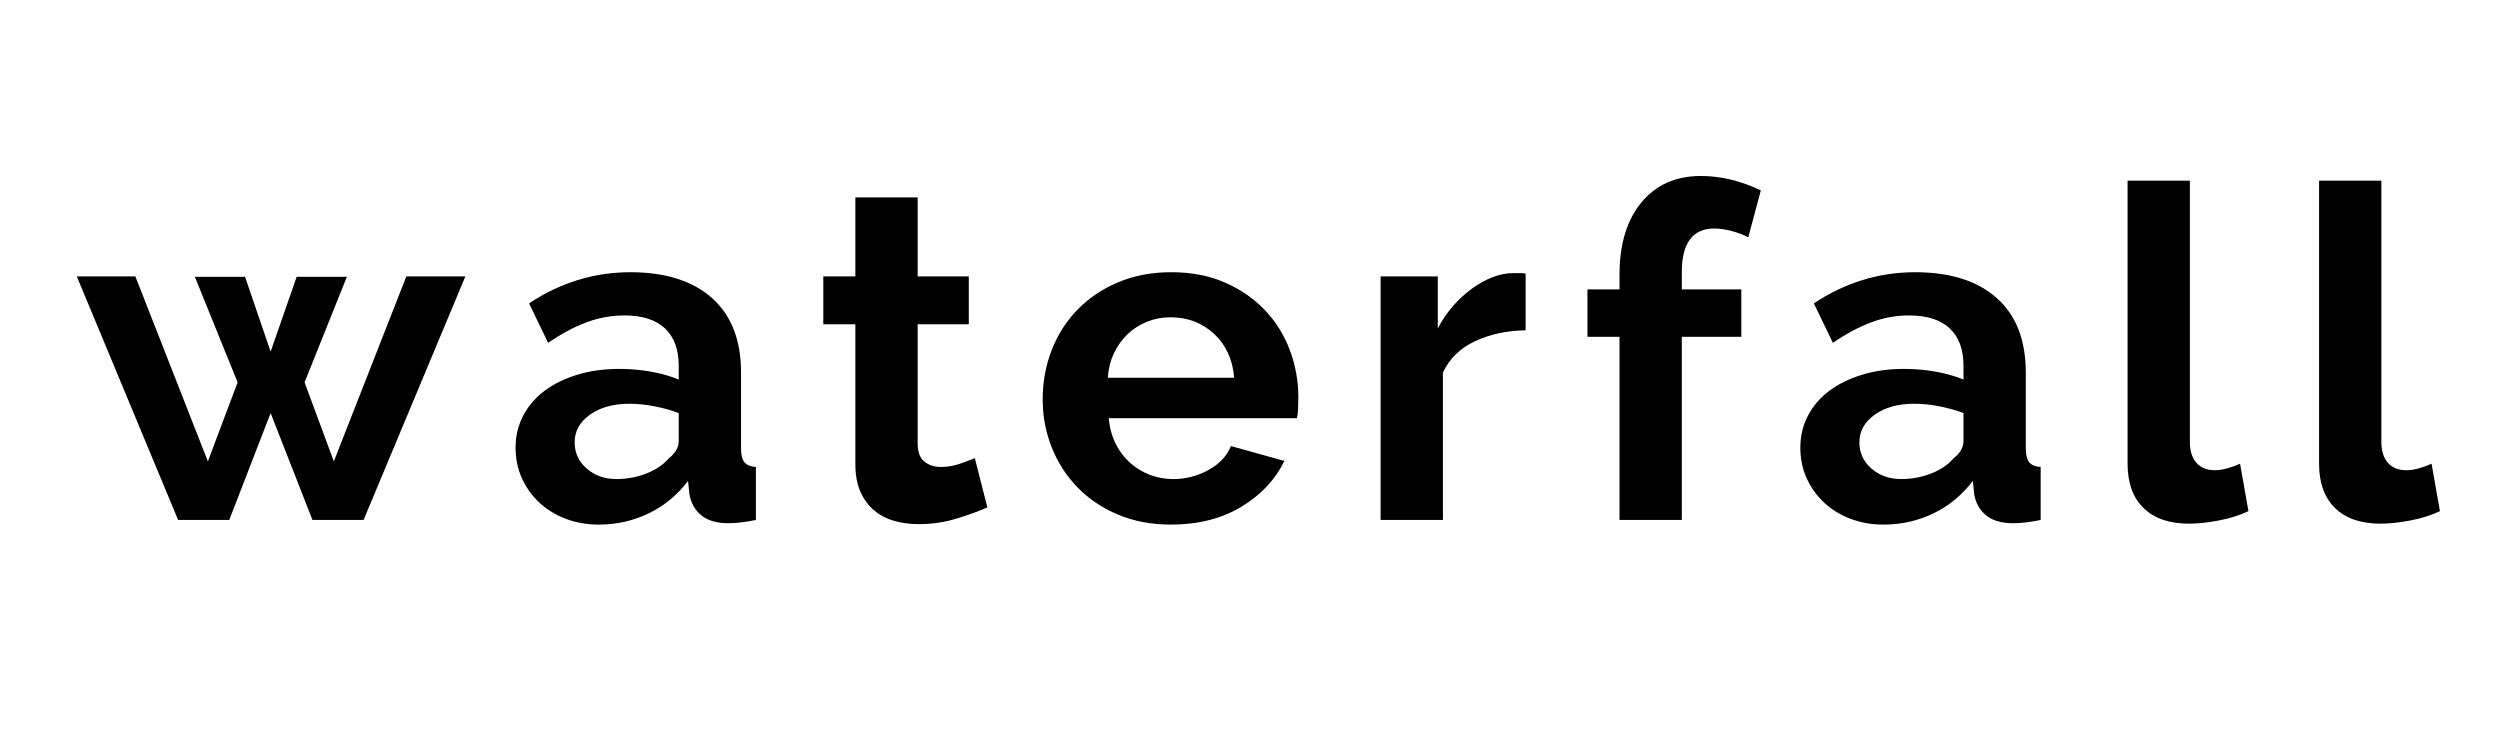
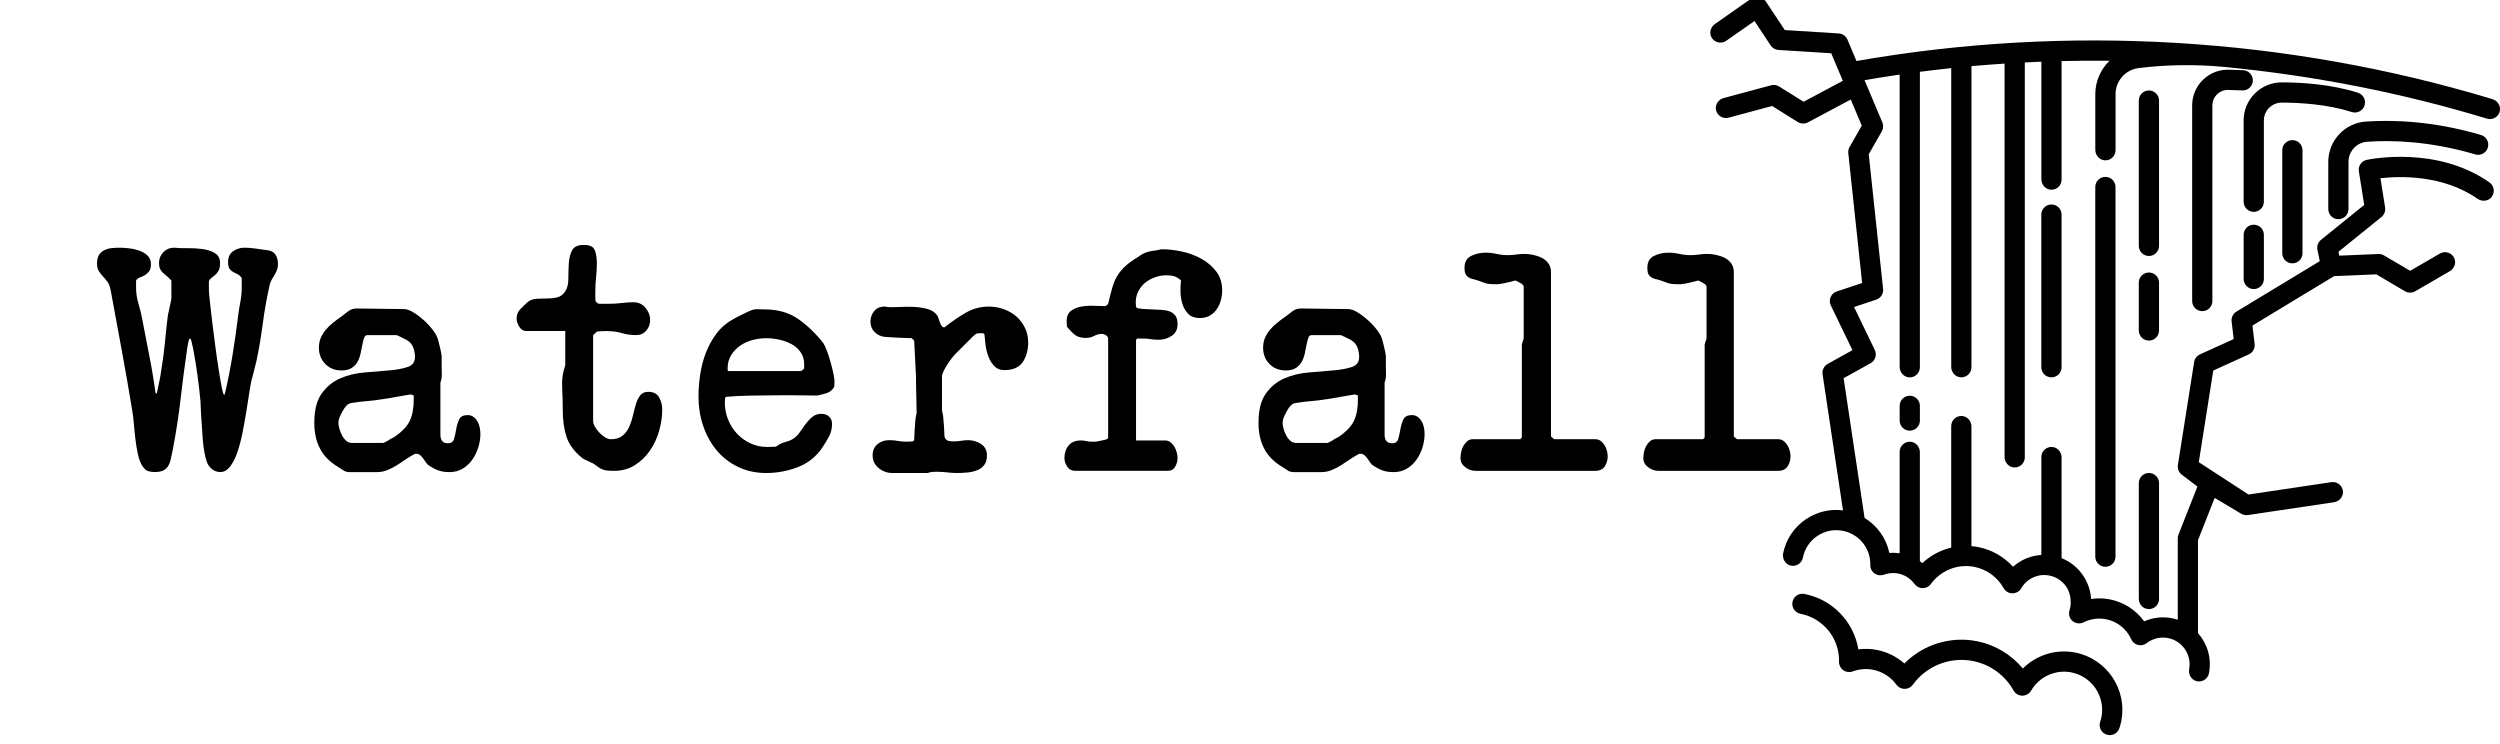
<svg xmlns="http://www.w3.org/2000/svg" version="1.1" x="0px" y="0px" width="209.759px" height="62.361px" viewBox="0 0 209.759 62.361" enable-background="new 0 0 209.759 62.361" xml:space="preserve">
  <g id="Layer_1">
</g>
-   <g id="Hat">
+   <g id="Blindman">
</g>
  <g id="Compliments">
</g>
  <g id="HAT">
</g>
  <g id="speech">
</g>
  <g id="TREX_ARMS">
</g>
  <g id="slim_shady">
</g>
  <g id="TIMEOUT">
</g>
  <g id="Truth_or_Dare">
</g>
  <g id="ARM_WRESTLE">
</g>
  <g id="musical_chairs">
</g>
  <g id="never_have_i_ever">
</g>
  <g id="Trivia">
</g>
  <g id="Drink_Pulling">
</g>
  <g id="Sharing_is_Caring">
</g>
  <g id="Not_It">
</g>
  <g id="Cocktail_of_Doom">
</g>
  <g id="Heads_up">
</g>
  <g id="Archenemy">
</g>
  <g id="battle_of_the_sexes">
</g>
  <g id="one_must_drink">
</g>
  <g id="rainbow_connection">
</g>
  <g id="social_drinking">
</g>
  <g id="Spin_the_bottle">
</g>
  <g id="accents">
</g>
  <g id="Slap">
</g>
-   <g id="give_3">
- </g>
  <g id="rub">
</g>
  <g id="down_the_hatch">
</g>
  <g id="rubiks_cube">
</g>
  <g id="bar_tender">
</g>
  <g id="codenames">
</g>
  <g id="hand_switch">
</g>
  <g id="make_a_rule">
</g>
  <g id="no_guts_no_glory">
</g>
  <g id="pass">
</g>
  <g id="santa">
</g>
  <g id="snake_eyes">
</g>
  <g id="bodyguard">
</g>
  <g id="threeman">
</g>
  <g id="_x32__truths_and_a_lie">
</g>
  <g id="cray_cray_cat_lady">
</g>
  <g id="siblings">
</g>
-   <g id="take_2">
- </g>
-   <g id="take_3">
- </g>
  <g id="later">
</g>
  <g id="waterfall">
    <g>
-       <path d="M34.094,23.19h4.953l-8.541,20.436h-4.29l-3.51-8.97l-3.471,8.97h-4.29L6.443,23.19h4.914l6.084,15.521l2.496-6.63    l-3.588-8.854h4.212l2.145,6.279l2.185-6.279h4.212l-3.549,8.854l2.456,6.63L34.094,23.19z" />
-       <path d="M50.24,44.016c-0.988,0-1.911-0.162-2.77-0.487c-0.857-0.324-1.599-0.78-2.223-1.365s-1.111-1.268-1.462-2.047    c-0.352-0.78-0.527-1.639-0.527-2.574c0-0.962,0.215-1.853,0.644-2.672c0.43-0.818,1.027-1.514,1.794-2.086    s1.684-1.021,2.75-1.346c1.065-0.325,2.235-0.487,3.51-0.487c0.91,0,1.8,0.078,2.672,0.233c0.87,0.156,1.644,0.378,2.32,0.663    v-1.17c0-1.352-0.384-2.392-1.15-3.12c-0.768-0.728-1.905-1.092-3.413-1.092c-1.092,0-2.158,0.195-3.197,0.585    c-1.04,0.391-2.106,0.962-3.198,1.716l-1.599-3.314c2.625-1.742,5.46-2.613,8.502-2.613c2.938,0,5.219,0.722,6.844,2.165    c1.625,1.442,2.438,3.529,2.438,6.259v6.357c0,0.546,0.098,0.936,0.293,1.17s0.513,0.364,0.955,0.39v4.446    c-0.884,0.182-1.651,0.273-2.301,0.273c-0.988,0-1.749-0.222-2.281-0.663c-0.533-0.442-0.865-1.027-0.995-1.755l-0.116-1.132    c-0.911,1.196-2.016,2.106-3.315,2.73C53.112,43.704,51.723,44.016,50.24,44.016z M51.723,40.194c0.883,0,1.722-0.156,2.515-0.469    c0.793-0.312,1.41-0.728,1.853-1.248c0.572-0.441,0.858-0.936,0.858-1.481v-2.34c-0.624-0.234-1.301-0.423-2.028-0.565    s-1.43-0.215-2.105-0.215c-1.353,0-2.457,0.306-3.315,0.916c-0.857,0.611-1.287,1.385-1.287,2.321    c0,0.884,0.338,1.618,1.015,2.203C49.902,39.901,50.733,40.194,51.723,40.194z" />
-       <path d="M82.844,42.573c-0.702,0.312-1.56,0.624-2.574,0.936c-1.014,0.313-2.08,0.468-3.198,0.468    c-0.728,0-1.41-0.091-2.047-0.272c-0.638-0.182-1.196-0.475-1.677-0.878c-0.481-0.402-0.865-0.922-1.151-1.56    c-0.286-0.637-0.429-1.41-0.429-2.32V27.207h-2.69V23.19h2.69V16.56h5.227v6.631h4.29v4.017h-4.29v9.984    c0,0.728,0.188,1.241,0.565,1.54c0.376,0.299,0.838,0.448,1.384,0.448c0.547,0,1.079-0.091,1.6-0.272    c0.52-0.182,0.936-0.338,1.248-0.468L82.844,42.573z" />
-       <path d="M98.25,44.016c-1.639,0-3.12-0.279-4.446-0.838s-2.457-1.319-3.394-2.282c-0.936-0.961-1.657-2.079-2.164-3.354    c-0.507-1.273-0.761-2.613-0.761-4.017c0-1.456,0.247-2.828,0.741-4.115c0.493-1.287,1.209-2.418,2.145-3.393    c0.937-0.976,2.073-1.748,3.413-2.32c1.339-0.572,2.84-0.858,4.504-0.858s3.152,0.286,4.466,0.858    c1.313,0.572,2.431,1.339,3.354,2.301c0.922,0.962,1.624,2.08,2.105,3.354c0.481,1.274,0.722,2.601,0.722,3.979    c0,0.338-0.007,0.663-0.02,0.975c-0.014,0.313-0.046,0.572-0.098,0.78H93.023c0.078,0.807,0.273,1.521,0.585,2.145    c0.313,0.624,0.715,1.157,1.209,1.6s1.053,0.78,1.677,1.014c0.624,0.234,1.274,0.352,1.95,0.352c1.04,0,2.021-0.254,2.944-0.761    s1.554-1.176,1.892-2.009l4.485,1.248c-0.755,1.561-1.957,2.841-3.607,3.842C102.507,43.516,100.537,44.016,98.25,44.016z     M103.554,31.692c-0.131-1.534-0.696-2.763-1.696-3.686c-1.002-0.923-2.217-1.385-3.646-1.385c-0.702,0-1.359,0.124-1.97,0.37    c-0.611,0.248-1.15,0.592-1.619,1.034c-0.468,0.442-0.852,0.975-1.15,1.599s-0.475,1.313-0.526,2.067H103.554z" />
-       <path d="M128.006,27.714c-1.586,0.026-3.003,0.332-4.251,0.917s-2.145,1.462-2.69,2.632v12.363h-5.227V23.19h4.797v4.367    c0.364-0.701,0.793-1.332,1.287-1.892c0.494-0.559,1.027-1.046,1.599-1.462c0.572-0.416,1.151-0.734,1.736-0.956    c0.585-0.22,1.15-0.331,1.696-0.331c0.286,0,0.5,0,0.644,0c0.143,0,0.279,0.014,0.409,0.039V27.714z" />
-       <path d="M135.884,43.626V28.26h-2.691v-3.978h2.691v-1.248c0-2.548,0.61-4.563,1.833-6.045c1.222-1.482,2.886-2.224,4.992-2.224    c1.663,0,3.341,0.403,5.031,1.209l-1.054,3.939c-0.39-0.208-0.852-0.384-1.384-0.526c-0.533-0.143-1.021-0.215-1.463-0.215    c-1.82,0-2.73,1.223-2.73,3.666v1.443h4.992v3.978h-4.992v15.366H135.884z" />
-       <path d="M158.036,44.016c-0.988,0-1.911-0.162-2.77-0.487c-0.857-0.324-1.599-0.78-2.223-1.365s-1.111-1.268-1.462-2.047    c-0.352-0.78-0.527-1.639-0.527-2.574c0-0.962,0.215-1.853,0.644-2.672c0.43-0.818,1.027-1.514,1.794-2.086    s1.684-1.021,2.75-1.346c1.065-0.325,2.235-0.487,3.51-0.487c0.91,0,1.8,0.078,2.672,0.233c0.87,0.156,1.644,0.378,2.32,0.663    v-1.17c0-1.352-0.384-2.392-1.15-3.12c-0.768-0.728-1.905-1.092-3.413-1.092c-1.092,0-2.158,0.195-3.197,0.585    c-1.04,0.391-2.106,0.962-3.198,1.716l-1.599-3.314c2.625-1.742,5.46-2.613,8.502-2.613c2.938,0,5.219,0.722,6.844,2.165    c1.625,1.442,2.438,3.529,2.438,6.259v6.357c0,0.546,0.098,0.936,0.293,1.17s0.513,0.364,0.955,0.39v4.446    c-0.884,0.182-1.651,0.273-2.301,0.273c-0.988,0-1.749-0.222-2.281-0.663c-0.533-0.442-0.865-1.027-0.995-1.755l-0.116-1.132    c-0.911,1.196-2.016,2.106-3.315,2.73C160.908,43.704,159.519,44.016,158.036,44.016z M159.519,40.194    c0.883,0,1.722-0.156,2.515-0.469c0.793-0.312,1.41-0.728,1.853-1.248c0.572-0.441,0.858-0.936,0.858-1.481v-2.34    c-0.624-0.234-1.301-0.423-2.028-0.565s-1.43-0.215-2.105-0.215c-1.353,0-2.457,0.306-3.315,0.916    c-0.857,0.611-1.287,1.385-1.287,2.321c0,0.884,0.338,1.618,1.015,2.203C157.698,39.901,158.529,40.194,159.519,40.194z" />
-       <path d="M178.511,15.156h5.227v21.918c0,0.754,0.182,1.339,0.546,1.755c0.363,0.416,0.883,0.624,1.56,0.624    c0.313,0,0.656-0.052,1.033-0.156c0.377-0.104,0.734-0.234,1.073-0.39l0.702,3.978c-0.702,0.339-1.521,0.599-2.457,0.78    c-0.937,0.182-1.781,0.272-2.535,0.272c-1.639,0-2.906-0.435-3.803-1.306c-0.897-0.871-1.346-2.112-1.346-3.725V15.156z" />
-       <path d="M194.578,15.156h5.227v21.918c0,0.754,0.182,1.339,0.546,1.755c0.363,0.416,0.883,0.624,1.56,0.624    c0.313,0,0.656-0.052,1.033-0.156c0.377-0.104,0.734-0.234,1.073-0.39l0.702,3.978c-0.702,0.339-1.521,0.599-2.457,0.78    c-0.937,0.182-1.781,0.272-2.535,0.272c-1.639,0-2.906-0.435-3.803-1.306c-0.897-0.871-1.346-2.112-1.346-3.725V15.156z" />
+       <path d="M8.297,21.407c0.104-0.173,0.247-0.308,0.43-0.402c0.182-0.096,0.385-0.156,0.61-0.183    c0.226-0.025,0.459-0.039,0.702-0.039c0.226,0,0.489,0.018,0.793,0.053c0.304,0.034,0.589,0.1,0.858,0.194    c0.269,0.096,0.498,0.234,0.688,0.416c0.19,0.183,0.286,0.421,0.286,0.715c0,0.278-0.052,0.481-0.156,0.611    c-0.104,0.13-0.221,0.234-0.351,0.313c-0.13,0.077-0.269,0.143-0.416,0.194c-0.147,0.053-0.256,0.14-0.325,0.26v0.547    c0,0.485,0.065,0.94,0.195,1.364c0.13,0.425,0.238,0.871,0.325,1.339c0.19,1.023,0.39,2.055,0.598,3.095s0.381,2.08,0.521,3.12    h0.104c0.069-0.313,0.126-0.576,0.169-0.793s0.087-0.442,0.13-0.677c0.043-0.233,0.074-0.429,0.091-0.585    c0.121-0.728,0.217-1.456,0.286-2.184c0.069-0.729,0.147-1.456,0.234-2.184c0-0.035,0.017-0.131,0.052-0.286    c0.034-0.156,0.069-0.316,0.104-0.481c0.034-0.164,0.068-0.325,0.104-0.48c0.034-0.156,0.052-0.252,0.052-0.286v-0.754v-0.755    c-0.121-0.138-0.242-0.255-0.363-0.351c-0.122-0.095-0.234-0.19-0.338-0.286c-0.104-0.095-0.187-0.208-0.247-0.338    c-0.062-0.13-0.092-0.299-0.092-0.507c0-0.347,0.121-0.646,0.364-0.897c0.243-0.251,0.546-0.377,0.91-0.377h0.052    c0.243,0.035,0.576,0.048,1.001,0.039c0.425-0.008,0.846,0.014,1.262,0.065s0.775,0.165,1.078,0.338    c0.304,0.174,0.455,0.459,0.455,0.858c0,0.277-0.043,0.489-0.13,0.637s-0.187,0.269-0.299,0.364    c-0.113,0.095-0.221,0.182-0.325,0.26c-0.104,0.078-0.165,0.178-0.182,0.299v0.702c0,0.121,0.026,0.425,0.078,0.91    s0.117,1.053,0.194,1.703c0.078,0.649,0.165,1.335,0.261,2.054c0.095,0.72,0.19,1.382,0.286,1.989    c0.095,0.606,0.182,1.109,0.26,1.508s0.143,0.598,0.194,0.598h0.053c0.26-1.109,0.477-2.197,0.649-3.263    c0.174-1.066,0.329-2.153,0.469-3.263c0.052-0.434,0.116-0.85,0.194-1.248c0.078-0.399,0.117-0.815,0.117-1.248v-0.754    c-0.104-0.156-0.221-0.265-0.351-0.325c-0.131-0.061-0.252-0.121-0.364-0.183c-0.113-0.061-0.213-0.146-0.299-0.26    c-0.087-0.112-0.13-0.308-0.13-0.585c0-0.398,0.138-0.697,0.416-0.896c0.276-0.199,0.598-0.3,0.962-0.3    c0.294,0,0.614,0.026,0.962,0.078c0.347,0.052,0.658,0.096,0.936,0.13c0.329,0.035,0.563,0.161,0.702,0.377    c0.139,0.218,0.208,0.481,0.208,0.793c0,0.191-0.03,0.36-0.091,0.508c-0.062,0.147-0.13,0.285-0.208,0.416    c-0.078,0.13-0.156,0.26-0.234,0.39s-0.134,0.282-0.169,0.455c-0.243,1.075-0.434,2.145-0.572,3.211s-0.32,2.137-0.546,3.211    c-0.018,0.052-0.039,0.135-0.064,0.247c-0.026,0.113-0.057,0.234-0.091,0.364c-0.035,0.13-0.065,0.251-0.092,0.363    c-0.025,0.113-0.048,0.195-0.064,0.247c-0.087,0.277-0.169,0.672-0.247,1.184c-0.078,0.511-0.165,1.065-0.26,1.664    c-0.096,0.598-0.204,1.204-0.325,1.819c-0.121,0.616-0.265,1.17-0.429,1.664c-0.165,0.494-0.369,0.901-0.611,1.223    c-0.243,0.32-0.521,0.48-0.832,0.48c-0.382,0-0.702-0.173-0.962-0.52c-0.104-0.139-0.195-0.36-0.273-0.663    c-0.078-0.304-0.139-0.628-0.182-0.976c-0.044-0.347-0.074-0.688-0.091-1.026c-0.018-0.338-0.035-0.603-0.052-0.793    c0-0.053-0.01-0.169-0.026-0.352c-0.018-0.182-0.03-0.386-0.039-0.61c-0.009-0.226-0.018-0.43-0.026-0.611    s-0.013-0.299-0.013-0.352c-0.069-0.744-0.156-1.494-0.26-2.248c-0.104-0.755-0.226-1.495-0.364-2.224    c-0.035-0.139-0.074-0.308-0.117-0.507s-0.073-0.299-0.091-0.299H15.89c-0.018,0-0.049,0.1-0.092,0.299s-0.073,0.368-0.091,0.507    c-0.208,1.422-0.395,2.847-0.559,4.277c-0.165,1.43-0.386,2.855-0.663,4.276c-0.052,0.243-0.1,0.473-0.144,0.689    c-0.043,0.217-0.112,0.412-0.208,0.585c-0.095,0.174-0.229,0.308-0.402,0.403c-0.174,0.095-0.416,0.143-0.729,0.143    c-0.242,0-0.446-0.03-0.61-0.091c-0.165-0.061-0.316-0.203-0.455-0.429c-0.156-0.243-0.277-0.563-0.364-0.962    c-0.087-0.399-0.156-0.815-0.208-1.248c-0.052-0.434-0.096-0.862-0.13-1.287c-0.035-0.425-0.078-0.784-0.13-1.079    c-0.277-1.698-0.572-3.394-0.884-5.083c-0.313-1.69-0.624-3.384-0.937-5.083c-0.052-0.295-0.143-0.528-0.272-0.702    c-0.131-0.173-0.261-0.329-0.391-0.468s-0.243-0.286-0.338-0.442c-0.096-0.156-0.143-0.364-0.143-0.624    C8.142,21.815,8.193,21.581,8.297,21.407z" />
+       <path d="M26.991,33.017c0.416-0.581,0.937-1.005,1.561-1.274c0.624-0.269,1.304-0.433,2.041-0.493    c0.736-0.061,1.417-0.117,2.041-0.17c0.624-0.052,1.144-0.146,1.56-0.285s0.624-0.416,0.624-0.832    c0-0.295-0.052-0.572-0.156-0.832c-0.104-0.261-0.295-0.469-0.571-0.624c-0.104-0.053-0.261-0.13-0.469-0.234    c-0.208-0.104-0.32-0.156-0.338-0.156H30.84c-0.14,0-0.234,0.074-0.286,0.222c-0.053,0.147-0.101,0.329-0.144,0.546    s-0.091,0.455-0.143,0.715s-0.135,0.498-0.247,0.715c-0.113,0.217-0.277,0.399-0.494,0.546c-0.217,0.147-0.507,0.221-0.871,0.221    c-0.555,0-1.01-0.182-1.365-0.546c-0.355-0.363-0.532-0.814-0.532-1.352c0-0.313,0.052-0.589,0.155-0.832    c0.104-0.242,0.243-0.468,0.416-0.676c0.174-0.208,0.373-0.403,0.599-0.585c0.225-0.183,0.45-0.352,0.676-0.507    c0.19-0.139,0.39-0.291,0.598-0.455c0.208-0.165,0.451-0.247,0.729-0.247l3.978,0.052c0.226,0,0.489,0.095,0.793,0.285    c0.304,0.189,0.599,0.414,0.884,0.673c0.286,0.259,0.537,0.534,0.755,0.828c0.216,0.293,0.351,0.543,0.402,0.75    c0.018,0.052,0.043,0.146,0.078,0.285c0.034,0.138,0.069,0.28,0.104,0.427c0.034,0.146,0.064,0.285,0.091,0.414    c0.025,0.129,0.039,0.22,0.039,0.271v0.803c0,0.207,0.004,0.444,0.013,0.711c0.009,0.268-0.03,0.505-0.117,0.712v4.374    c0,0.483,0.208,0.725,0.624,0.725c0.277,0,0.451-0.121,0.521-0.364c0.068-0.242,0.13-0.516,0.182-0.818    c0.052-0.304,0.134-0.576,0.247-0.819c0.112-0.242,0.351-0.364,0.715-0.364c0.19,0,0.355,0.053,0.494,0.156    c0.139,0.104,0.251,0.234,0.338,0.39c0.087,0.156,0.147,0.325,0.182,0.508c0.035,0.182,0.053,0.359,0.053,0.532    c0,0.382-0.062,0.764-0.183,1.145s-0.29,0.724-0.507,1.026c-0.217,0.304-0.485,0.551-0.806,0.741    c-0.321,0.191-0.689,0.286-1.105,0.286c-0.329,0-0.615-0.039-0.857-0.117c-0.243-0.078-0.512-0.212-0.807-0.402    c-0.104-0.053-0.194-0.135-0.272-0.247c-0.078-0.113-0.156-0.226-0.234-0.338c-0.078-0.113-0.165-0.213-0.26-0.3    c-0.096-0.086-0.204-0.13-0.325-0.13h-0.13c-0.243,0.122-0.49,0.27-0.741,0.442c-0.251,0.174-0.507,0.343-0.767,0.507    c-0.26,0.165-0.529,0.304-0.806,0.416c-0.278,0.113-0.563,0.169-0.858,0.169h-2.34c-0.191,0-0.355-0.048-0.494-0.143    c-0.139-0.096-0.277-0.187-0.416-0.273c-0.711-0.416-1.227-0.932-1.547-1.547c-0.321-0.615-0.481-1.33-0.481-2.145    C26.367,34.425,26.575,33.598,26.991,33.017z M28.474,35.968c0.052,0.19,0.125,0.377,0.221,0.559    c0.095,0.183,0.212,0.334,0.352,0.455c0.138,0.121,0.294,0.182,0.468,0.182h2.651c0.018,0,0.074-0.025,0.169-0.077    c0.096-0.053,0.178-0.096,0.247-0.131c0.035-0.034,0.117-0.086,0.247-0.155s0.212-0.112,0.247-0.13    c0.642-0.434,1.075-0.885,1.3-1.353c0.226-0.468,0.339-1.074,0.339-1.82v-0.312c-0.018,0-0.053-0.013-0.104-0.039    s-0.087-0.039-0.104-0.039c-0.018-0.017-0.035-0.025-0.053-0.025l-0.052,0.025c-0.052,0-0.195,0.022-0.429,0.065    c-0.234,0.043-0.481,0.087-0.741,0.13s-0.507,0.087-0.741,0.13c-0.233,0.043-0.377,0.064-0.429,0.064    c-0.416,0.07-0.837,0.122-1.261,0.156c-0.426,0.035-0.854,0.087-1.287,0.156c-0.226,0.018-0.425,0.156-0.599,0.416    c-0.087,0.121-0.194,0.312-0.324,0.572c-0.131,0.26-0.195,0.485-0.195,0.676C28.396,35.612,28.422,35.777,28.474,35.968z" />
+       <path d="M47.167,32.496c-0.035-0.657,0.052-1.271,0.26-1.843v-2.88h-3.275c-0.243,0-0.438-0.121-0.585-0.363    c-0.147-0.242-0.222-0.468-0.222-0.675c0-0.312,0.1-0.571,0.299-0.778c0.199-0.208,0.403-0.407,0.611-0.598    c0.208-0.174,0.455-0.27,0.741-0.287s0.576-0.026,0.871-0.026c0.312,0,0.602-0.03,0.871-0.092c0.269-0.061,0.498-0.23,0.688-0.51    c0.173-0.261,0.26-0.609,0.26-1.045s0.014-0.867,0.039-1.294c0.026-0.428,0.117-0.793,0.273-1.099    c0.156-0.305,0.485-0.457,0.988-0.457c0.502,0,0.81,0.152,0.923,0.457c0.112,0.306,0.169,0.667,0.169,1.085    c0,0.401-0.022,0.793-0.065,1.177s-0.064,0.784-0.064,1.202c0,0.104,0,0.262,0,0.471s0.008,0.322,0.025,0.34l0.183,0.183    c0.017,0.018,0.139,0.025,0.363,0.025c0.243,0,0.434,0,0.572,0c0.364,0,0.715-0.021,1.053-0.064    c0.339-0.043,0.681-0.065,1.027-0.065c0.398,0,0.729,0.156,0.988,0.468c0.26,0.313,0.39,0.65,0.39,1.015    c0,0.347-0.108,0.646-0.325,0.896c-0.217,0.252-0.498,0.377-0.845,0.377c-0.434,0-0.836-0.056-1.209-0.169    c-0.373-0.112-0.811-0.169-1.313-0.169c-0.104,0-0.257,0.005-0.455,0.014c-0.2,0.009-0.309,0.021-0.325,0.038l-0.313,0.286v7.207    c0,0.139,0.048,0.294,0.144,0.467c0.095,0.173,0.217,0.337,0.364,0.492c0.146,0.155,0.307,0.29,0.48,0.401    c0.173,0.113,0.338,0.169,0.494,0.169c0.416,0,0.745-0.1,0.988-0.299c0.242-0.199,0.429-0.446,0.559-0.741    s0.234-0.611,0.313-0.949c0.077-0.338,0.159-0.654,0.246-0.949c0.087-0.294,0.208-0.541,0.364-0.74s0.381-0.299,0.676-0.299    c0.434,0,0.737,0.155,0.91,0.468c0.173,0.312,0.261,0.649,0.261,1.014c0,0.59-0.088,1.188-0.261,1.794    c-0.173,0.607-0.429,1.157-0.767,1.651s-0.759,0.901-1.261,1.222c-0.503,0.321-1.084,0.481-1.742,0.481    c-0.26,0-0.46-0.009-0.599-0.026c-0.139-0.017-0.264-0.048-0.377-0.091c-0.112-0.043-0.225-0.104-0.338-0.182    c-0.112-0.078-0.265-0.186-0.455-0.324c-0.018,0-0.069-0.021-0.155-0.065c-0.087-0.043-0.174-0.086-0.261-0.129    s-0.173-0.082-0.26-0.117s-0.139-0.061-0.156-0.078c-0.711-0.554-1.174-1.159-1.391-1.816s-0.325-1.419-0.325-2.284    C47.219,33.785,47.201,33.154,47.167,32.496z" />
+       <path d="M58.75,31.418c0.095-0.642,0.255-1.253,0.48-1.833c0.226-0.581,0.524-1.118,0.897-1.612    c0.372-0.494,0.845-0.897,1.417-1.209c0.052-0.034,0.146-0.087,0.286-0.156c0.138-0.069,0.285-0.143,0.441-0.221    s0.299-0.147,0.43-0.208c0.13-0.061,0.221-0.1,0.272-0.117c0.19-0.087,0.386-0.126,0.585-0.117s0.395,0.014,0.585,0.014    c1.109,0,2.045,0.264,2.809,0.793c0.762,0.528,1.473,1.209,2.132,2.041c0.068,0.104,0.16,0.299,0.272,0.585    c0.112,0.285,0.217,0.598,0.313,0.936c0.095,0.338,0.178,0.668,0.247,0.988c0.068,0.32,0.104,0.559,0.104,0.715    c0,0.035-0.004,0.108-0.013,0.221c-0.009,0.113-0.013,0.187-0.013,0.222c-0.156,0.26-0.364,0.433-0.624,0.52    c-0.261,0.087-0.529,0.156-0.807,0.208c-0.19,0-0.533-0.004-1.026-0.013c-0.494-0.009-1.019-0.014-1.573-0.014    c-0.538,0-1.053,0.005-1.547,0.014s-0.837,0.013-1.027,0.013s-0.421,0.005-0.688,0.013c-0.27,0.009-0.533,0.018-0.794,0.026    c-0.26,0.01-0.58,0.031-0.962,0.065l-0.104,0.079c0,0.018-0.005,0.078-0.013,0.183c-0.01,0.105-0.014,0.175-0.014,0.209    c0,0.506,0.091,0.985,0.273,1.439c0.182,0.453,0.433,0.85,0.754,1.189c0.32,0.341,0.697,0.61,1.131,0.812    c0.434,0.2,0.91,0.301,1.43,0.301c0.053,0,0.169-0.005,0.352-0.014c0.182-0.008,0.299-0.013,0.351-0.013    c0.243-0.19,0.521-0.325,0.832-0.403c0.313-0.078,0.581-0.212,0.807-0.402c0.173-0.156,0.333-0.347,0.48-0.572    s0.303-0.442,0.468-0.65s0.343-0.381,0.533-0.52s0.425-0.208,0.702-0.208c0.26,0,0.472,0.078,0.637,0.233    c0.165,0.156,0.247,0.355,0.247,0.599c0,0.398-0.087,0.758-0.26,1.079c-0.174,0.32-0.364,0.637-0.572,0.948    c-0.52,0.754-1.205,1.293-2.054,1.618c-0.85,0.326-1.725,0.488-2.626,0.488c-0.884,0-1.682-0.173-2.393-0.52    s-1.309-0.815-1.794-1.404s-0.857-1.27-1.117-2.041c-0.261-0.771-0.391-1.582-0.391-2.432    C58.606,32.683,58.654,32.059,58.75,31.418z M61.051,31.054c0,0.052,0.034,0.078,0.104,0.078h6.007    c0.034,0,0.082-0.021,0.143-0.065c0.061-0.043,0.108-0.082,0.143-0.117c0.018-0.034,0.026-0.095,0.026-0.182s0-0.147,0-0.182    c0-0.416-0.104-0.768-0.312-1.054s-0.469-0.511-0.78-0.676c-0.313-0.164-0.654-0.286-1.027-0.364s-0.724-0.116-1.053-0.116    c-0.364,0-0.737,0.048-1.118,0.143c-0.382,0.096-0.728,0.247-1.04,0.455c-0.312,0.208-0.572,0.473-0.78,0.793    c-0.208,0.321-0.312,0.698-0.312,1.131C61.051,30.933,61.051,30.984,61.051,31.054z" />
+       <path d="M73.621,37.268c0.269-0.225,0.603-0.338,1.001-0.338c0.243,0,0.481,0.021,0.715,0.064    c0.234,0.044,0.481,0.065,0.741,0.065c0.069,0,0.169-0.004,0.299-0.013c0.131-0.009,0.204-0.014,0.222-0.014l0.104-0.104    c0-0.069,0.004-0.183,0.014-0.338c0.008-0.156,0.017-0.325,0.025-0.507c0.009-0.183,0.021-0.355,0.039-0.521    c0.018-0.164,0.026-0.281,0.026-0.351c0-0.035,0.013-0.121,0.039-0.261c0.025-0.138,0.047-0.225,0.064-0.26l-0.052-2.548v-0.494    l-0.156-3.067l-0.208-0.208c-0.087,0-0.233-0.005-0.441-0.014c-0.208-0.008-0.434-0.017-0.677-0.025    c-0.242-0.009-0.468-0.021-0.676-0.039s-0.355-0.026-0.441-0.026c-0.348-0.034-0.638-0.169-0.871-0.403    c-0.234-0.233-0.352-0.523-0.352-0.871c0-0.346,0.104-0.646,0.313-0.896s0.494-0.377,0.857-0.377c0.018,0,0.043,0,0.078,0    c0.052,0,0.078,0.009,0.078,0.026c0.277,0.034,0.619,0.038,1.027,0.013c0.407-0.026,0.818-0.03,1.234-0.013    c0.416,0.017,0.807,0.073,1.17,0.169c0.364,0.095,0.642,0.272,0.832,0.532c0.035,0.035,0.069,0.108,0.104,0.222    c0.034,0.112,0.073,0.229,0.117,0.351c0.043,0.121,0.095,0.226,0.155,0.313s0.126,0.13,0.195,0.13h0.052    c0.537-0.434,1.114-0.832,1.729-1.196s1.278-0.546,1.989-0.546c0.433,0,0.854,0.074,1.261,0.221    c0.407,0.147,0.758,0.352,1.053,0.611s0.533,0.576,0.715,0.949c0.183,0.373,0.273,0.784,0.273,1.234    c0,0.642-0.152,1.188-0.455,1.639c-0.304,0.45-0.819,0.676-1.547,0.676c-0.347,0-0.624-0.108-0.832-0.325    s-0.373-0.481-0.494-0.793s-0.204-0.637-0.247-0.975c-0.043-0.339-0.074-0.629-0.091-0.871c-0.018-0.087-0.069-0.13-0.156-0.13    s-0.147,0-0.182,0c-0.087,0-0.169,0.004-0.247,0.013s-0.152,0.048-0.221,0.117c-0.07,0.052-0.183,0.155-0.339,0.312    c-0.155,0.156-0.32,0.321-0.493,0.494c-0.174,0.174-0.339,0.338-0.494,0.494c-0.156,0.156-0.261,0.26-0.313,0.312    c-0.069,0.07-0.169,0.187-0.299,0.352s-0.256,0.342-0.377,0.533c-0.121,0.19-0.226,0.377-0.312,0.559    c-0.088,0.182-0.131,0.316-0.131,0.403v2.938c0.018,0.035,0.039,0.122,0.065,0.26c0.026,0.14,0.039,0.226,0.039,0.261    c0,0.052,0.009,0.155,0.026,0.312c0.017,0.156,0.029,0.321,0.038,0.494c0.009,0.174,0.018,0.338,0.026,0.494    s0.013,0.269,0.013,0.338c0.069,0.191,0.174,0.304,0.313,0.338c0.139,0.035,0.303,0.052,0.494,0.052    c0.19,0,0.386-0.017,0.585-0.052c0.199-0.034,0.394-0.052,0.585-0.052c0.398,0,0.763,0.108,1.092,0.325s0.494,0.532,0.494,0.948    c0,0.348-0.078,0.62-0.234,0.819c-0.155,0.199-0.359,0.347-0.61,0.442c-0.252,0.095-0.524,0.155-0.819,0.182    s-0.572,0.039-0.832,0.039c-0.295,0-0.585-0.017-0.871-0.052s-0.576-0.052-0.871-0.052c-0.139,0-0.256,0.004-0.351,0.013    c-0.096,0.009-0.23,0.039-0.403,0.091h-2.964c-0.416,0-0.793-0.139-1.131-0.416s-0.507-0.633-0.507-1.066    C73.219,37.805,73.353,37.493,73.621,37.268z" />
+       <path d="M89.664,37.371c0.233-0.276,0.576-0.416,1.026-0.416c0.156,0,0.308,0.018,0.455,0.053s0.299,0.052,0.455,0.052h0.26    c0.069,0,0.16-0.013,0.273-0.039c0.112-0.026,0.221-0.048,0.325-0.065c0.104-0.017,0.242-0.051,0.416-0.104l0.104-0.104v-8.319    c0-0.12-0.061-0.22-0.182-0.298c-0.122-0.077-0.234-0.116-0.338-0.116c-0.226,0-0.442,0.057-0.65,0.168    c-0.208,0.113-0.441,0.169-0.702,0.169c-0.381,0-0.676-0.077-0.884-0.233c-0.208-0.155-0.442-0.389-0.702-0.7    c0-0.033-0.004-0.111-0.013-0.232s-0.013-0.199-0.013-0.233c0-0.397,0.121-0.687,0.363-0.868c0.243-0.182,0.533-0.303,0.871-0.363    s0.698-0.082,1.079-0.064s0.702,0.025,0.962,0.025l0.208-0.181c0.121-0.519,0.234-0.963,0.338-1.335    c0.104-0.371,0.243-0.704,0.416-0.998c0.174-0.293,0.398-0.569,0.677-0.829c0.276-0.259,0.649-0.526,1.117-0.804    c0.018-0.017,0.065-0.051,0.144-0.104c0.078-0.052,0.134-0.086,0.169-0.104c0.242-0.138,0.52-0.229,0.832-0.272    c0.312-0.043,0.572-0.09,0.78-0.143h0.052c0.52,0,1.074,0.064,1.664,0.191c0.589,0.127,1.135,0.33,1.638,0.609    s0.919,0.636,1.248,1.07s0.494,0.963,0.494,1.587c0,0.295-0.039,0.577-0.117,0.846s-0.195,0.516-0.351,0.741    c-0.156,0.225-0.352,0.402-0.585,0.532c-0.234,0.13-0.508,0.195-0.819,0.195c-0.416,0-0.737-0.112-0.962-0.338    c-0.226-0.226-0.391-0.498-0.494-0.819c-0.104-0.32-0.16-0.663-0.169-1.026c-0.009-0.364,0.004-0.693,0.039-0.988    c-0.243-0.19-0.446-0.308-0.611-0.352c-0.165-0.043-0.377-0.064-0.637-0.064c-0.313,0-0.624,0.057-0.937,0.169    c-0.312,0.113-0.585,0.265-0.818,0.455c-0.234,0.19-0.425,0.429-0.572,0.715s-0.221,0.594-0.221,0.923    c0,0.035,0.004,0.104,0.013,0.208c0.009,0.104,0.013,0.165,0.013,0.183l0.104,0.104c0.19,0.035,0.351,0.057,0.48,0.065    c0.131,0.009,0.265,0.017,0.403,0.025s0.251,0.014,0.338,0.014c0.243,0.017,0.494,0.03,0.754,0.038    c0.261,0.01,0.494,0.049,0.702,0.117c0.208,0.069,0.377,0.187,0.507,0.352s0.195,0.412,0.195,0.74    c0,0.434-0.165,0.759-0.494,0.976s-0.693,0.325-1.092,0.325c-0.243,0-0.468-0.018-0.676-0.053    c-0.208-0.034-0.434-0.052-0.677-0.052h-0.441l-0.104,0.104v8.449h2.444c0.173,0,0.325,0.053,0.455,0.156    c0.13,0.104,0.238,0.23,0.325,0.377c0.086,0.147,0.151,0.309,0.194,0.481c0.044,0.173,0.065,0.329,0.065,0.468    c0,0.243-0.065,0.481-0.195,0.715c-0.13,0.234-0.342,0.352-0.637,0.352h-7.748c-0.295,0-0.52-0.117-0.676-0.352    c-0.156-0.233-0.234-0.472-0.234-0.715C89.313,38.005,89.43,37.649,89.664,37.371z" />
+       <path d="M106.212,33.017c0.416-0.581,0.937-1.005,1.561-1.274c0.624-0.269,1.304-0.433,2.041-0.493    c0.736-0.061,1.417-0.117,2.041-0.17c0.624-0.052,1.144-0.146,1.56-0.285s0.624-0.416,0.624-0.832    c0-0.295-0.052-0.572-0.156-0.832c-0.104-0.261-0.295-0.469-0.571-0.624c-0.104-0.053-0.261-0.13-0.469-0.234    c-0.208-0.104-0.32-0.156-0.338-0.156h-2.443c-0.14,0-0.234,0.074-0.286,0.222c-0.053,0.147-0.101,0.329-0.144,0.546    s-0.091,0.455-0.143,0.715s-0.135,0.498-0.247,0.715c-0.113,0.217-0.277,0.399-0.494,0.546c-0.217,0.147-0.507,0.221-0.871,0.221    c-0.555,0-1.01-0.182-1.365-0.546c-0.355-0.363-0.532-0.814-0.532-1.352c0-0.313,0.052-0.589,0.155-0.832    c0.104-0.242,0.243-0.468,0.416-0.676c0.174-0.208,0.373-0.403,0.599-0.585c0.225-0.183,0.45-0.352,0.676-0.507    c0.19-0.139,0.39-0.291,0.598-0.455c0.208-0.165,0.451-0.247,0.729-0.247l3.978,0.052c0.226,0,0.489,0.095,0.793,0.285    c0.304,0.189,0.599,0.414,0.884,0.673c0.286,0.259,0.537,0.534,0.755,0.828c0.216,0.293,0.351,0.543,0.402,0.75    c0.018,0.052,0.043,0.146,0.078,0.285c0.034,0.138,0.069,0.28,0.104,0.427c0.034,0.146,0.064,0.285,0.091,0.414    c0.025,0.129,0.039,0.22,0.039,0.271v0.803c0,0.207,0.004,0.444,0.013,0.711c0.009,0.268-0.03,0.505-0.117,0.712v4.374    c0,0.483,0.208,0.725,0.624,0.725c0.277,0,0.451-0.121,0.521-0.364c0.068-0.242,0.13-0.516,0.182-0.818    c0.052-0.304,0.134-0.576,0.247-0.819c0.112-0.242,0.351-0.364,0.715-0.364c0.19,0,0.355,0.053,0.494,0.156    c0.139,0.104,0.251,0.234,0.338,0.39c0.087,0.156,0.147,0.325,0.182,0.508c0.035,0.182,0.053,0.359,0.053,0.532    c0,0.382-0.062,0.764-0.183,1.145s-0.29,0.724-0.507,1.026c-0.217,0.304-0.485,0.551-0.806,0.741    c-0.321,0.191-0.689,0.286-1.105,0.286c-0.329,0-0.615-0.039-0.857-0.117c-0.243-0.078-0.512-0.212-0.807-0.402    c-0.104-0.053-0.194-0.135-0.272-0.247c-0.078-0.113-0.156-0.226-0.234-0.338c-0.078-0.113-0.165-0.213-0.26-0.3    c-0.096-0.086-0.204-0.13-0.325-0.13h-0.13c-0.243,0.122-0.49,0.27-0.741,0.442c-0.251,0.174-0.507,0.343-0.767,0.507    c-0.26,0.165-0.529,0.304-0.806,0.416c-0.278,0.113-0.563,0.169-0.858,0.169h-2.34c-0.191,0-0.355-0.048-0.494-0.143    c-0.139-0.096-0.277-0.187-0.416-0.273c-0.711-0.416-1.227-0.932-1.547-1.547c-0.321-0.615-0.481-1.33-0.481-2.145    C105.588,34.425,105.796,33.598,106.212,33.017z M107.694,35.968c0.052,0.19,0.125,0.377,0.221,0.559    c0.095,0.183,0.212,0.334,0.352,0.455c0.138,0.121,0.294,0.182,0.468,0.182h2.651c0.018,0,0.074-0.025,0.169-0.077    c0.096-0.053,0.178-0.096,0.247-0.131c0.035-0.034,0.117-0.086,0.247-0.155s0.212-0.112,0.247-0.13    c0.642-0.434,1.075-0.885,1.3-1.353c0.226-0.468,0.339-1.074,0.339-1.82v-0.312c-0.018,0-0.053-0.013-0.104-0.039    s-0.087-0.039-0.104-0.039c-0.018-0.017-0.035-0.025-0.053-0.025l-0.052,0.025c-0.052,0-0.195,0.022-0.429,0.065    c-0.234,0.043-0.481,0.087-0.741,0.13s-0.507,0.087-0.741,0.13c-0.233,0.043-0.377,0.064-0.429,0.064    c-0.416,0.07-0.837,0.122-1.261,0.156c-0.426,0.035-0.854,0.087-1.287,0.156c-0.226,0.018-0.425,0.156-0.599,0.416    c-0.087,0.121-0.194,0.312-0.324,0.572c-0.131,0.26-0.195,0.485-0.195,0.676C107.616,35.612,107.643,35.777,107.694,35.968z" />
+       <path d="M122.592,37.952c0.034-0.186,0.095-0.357,0.182-0.517s0.195-0.296,0.325-0.411s0.29-0.173,0.481-0.173h3.978l0.13-0.155    v-7.801l0.156-0.492V24.05c0-0.104-0.104-0.211-0.313-0.323s-0.338-0.178-0.39-0.194c-0.052,0.017-0.143,0.043-0.272,0.077    c-0.131,0.035-0.273,0.069-0.43,0.104c-0.156,0.034-0.304,0.064-0.441,0.09c-0.14,0.026-0.234,0.039-0.286,0.039h-0.416    c-0.295,0-0.524-0.03-0.689-0.091s-0.368-0.134-0.61-0.22c-0.174-0.052-0.33-0.095-0.469-0.13    c-0.139-0.034-0.256-0.087-0.351-0.155c-0.096-0.069-0.169-0.16-0.221-0.272c-0.053-0.112-0.078-0.28-0.078-0.505    c0-0.483,0.186-0.816,0.559-0.998c0.373-0.181,0.775-0.272,1.209-0.272c0.313,0,0.62,0.035,0.923,0.104    c0.304,0.069,0.611,0.104,0.923,0.104c0.243,0,0.477-0.017,0.702-0.051c0.226-0.035,0.459-0.053,0.702-0.053    c0.226,0,0.468,0.026,0.729,0.078c0.26,0.053,0.502,0.135,0.728,0.246c0.226,0.112,0.412,0.269,0.56,0.467    c0.146,0.198,0.221,0.444,0.221,0.738v13.786l0.26,0.233h3.458c0.173,0,0.325,0.049,0.455,0.146    c0.13,0.098,0.238,0.217,0.325,0.358c0.086,0.142,0.151,0.297,0.194,0.464c0.044,0.169,0.065,0.323,0.065,0.464    c0,0.319-0.082,0.602-0.247,0.849c-0.165,0.248-0.429,0.372-0.793,0.372h-10.062c-0.295,0-0.577-0.102-0.846-0.305    s-0.402-0.456-0.402-0.757C122.54,38.302,122.557,38.138,122.592,37.952z" />
+       <path d="M137.932,37.952c0.034-0.186,0.095-0.357,0.182-0.517s0.195-0.296,0.325-0.411s0.29-0.173,0.481-0.173h3.978l0.13-0.155    v-7.801l0.156-0.492V24.05c0-0.104-0.104-0.211-0.313-0.323s-0.338-0.178-0.39-0.194c-0.052,0.017-0.143,0.043-0.272,0.077    c-0.131,0.035-0.273,0.069-0.43,0.104c-0.156,0.034-0.304,0.064-0.441,0.09c-0.14,0.026-0.234,0.039-0.286,0.039h-0.416    c-0.295,0-0.524-0.03-0.689-0.091s-0.368-0.134-0.61-0.22c-0.174-0.052-0.33-0.095-0.469-0.13    c-0.139-0.034-0.256-0.087-0.351-0.155c-0.096-0.069-0.169-0.16-0.221-0.272c-0.053-0.112-0.078-0.28-0.078-0.505    c0-0.483,0.186-0.816,0.559-0.998c0.373-0.181,0.775-0.272,1.209-0.272c0.313,0,0.62,0.035,0.923,0.104    c0.304,0.069,0.611,0.104,0.923,0.104c0.243,0,0.477-0.017,0.702-0.051c0.226-0.035,0.459-0.053,0.702-0.053    c0.226,0,0.468,0.026,0.729,0.078c0.26,0.053,0.502,0.135,0.728,0.246c0.226,0.112,0.412,0.269,0.56,0.467    c0.146,0.198,0.221,0.444,0.221,0.738v13.786l0.26,0.233h3.458c0.173,0,0.325,0.049,0.455,0.146    c0.13,0.098,0.238,0.217,0.325,0.358c0.086,0.142,0.151,0.297,0.194,0.464c0.044,0.169,0.065,0.323,0.065,0.464    c0,0.319-0.082,0.602-0.247,0.849c-0.165,0.248-0.429,0.372-0.793,0.372h-10.062c-0.295,0-0.577-0.102-0.846-0.305    s-0.402-0.456-0.402-0.757C137.88,38.302,137.896,38.138,137.932,37.952z" />
+     </g>
+     <g>
+       <path d="M209.126,8.32c-17.199-5.205-35.634-6.307-53.362-3.201l-0.757-1.795c-0.126-0.297-0.408-0.498-0.73-0.518l-4.526-0.283    l-1.604-2.418c-0.051-0.076-0.11-0.145-0.181-0.201c-0.312-0.242-0.721-0.24-1.019-0.031l-3.057,2.139    c-0.363,0.254-0.502,0.746-0.282,1.133c0.251,0.441,0.82,0.563,1.226,0.279l2.373-1.662l1.361,2.053    c0.147,0.221,0.39,0.361,0.655,0.377l4.423,0.277l0.975,2.311l-3.296,1.758l-2.053-1.283c-0.198-0.125-0.442-0.16-0.671-0.1    l-3.977,1.07c-0.428,0.117-0.726,0.531-0.652,0.969c0.086,0.502,0.58,0.811,1.06,0.682l3.655-0.984l2.154,1.348    c0.138,0.084,0.293,0.127,0.45,0.127c0.138,0,0.274-0.033,0.399-0.1l3.594-1.916l0.926,2.191l-1.027,1.797    c-0.088,0.154-0.125,0.334-0.106,0.51l1.163,10.895l-2.115,0.705c-0.124,0.041-0.239,0.102-0.332,0.193    c-0.276,0.268-0.334,0.664-0.18,0.984l1.813,3.754l-2.077,1.154c-0.31,0.172-0.48,0.518-0.428,0.869l1.713,11.42    c-1.091-0.139-2.182,0.119-3.104,0.738c-0.992,0.666-1.67,1.674-1.915,2.842c-0.094,0.447,0.149,0.918,0.591,1.041    c0.483,0.135,0.969-0.172,1.063-0.654c0.146-0.748,0.576-1.395,1.208-1.82c0.634-0.426,1.394-0.58,2.143-0.432    c1.366,0.268,2.334,1.469,2.305,2.857c-0.003,0.137,0.019,0.273,0.079,0.395c0.213,0.416,0.671,0.572,1.063,0.428    c0.385-0.141,0.8-0.176,1.198-0.098c0.551,0.109,1.039,0.422,1.372,0.879c0.158,0.215,0.406,0.348,0.674,0.348h0.011    c0.269,0,0.524-0.121,0.679-0.338c0.826-1.15,2.26-1.721,3.647-1.447c1.044,0.205,1.943,0.855,2.465,1.785    c0.149,0.268,0.428,0.434,0.733,0.434h0.006c0.299,0,0.58-0.154,0.729-0.414c0.478-0.828,1.431-1.264,2.366-1.078    c0.582,0.113,1.086,0.447,1.419,0.938c0.244,0.355,0.36,0.781,0.372,1.213c0.009,0.287,0.002,0.434-0.091,0.723    c-0.087,0.268-0.058,0.568,0.109,0.795c0.254,0.344,0.706,0.439,1.069,0.256c0.586-0.293,1.236-0.383,1.881-0.258    c0.925,0.182,1.708,0.801,2.102,1.66c0.058,0.127,0.136,0.246,0.245,0.332c0.323,0.258,0.756,0.246,1.058,0.016    c0.512-0.396,1.167-0.553,1.797-0.428c1.199,0.234,1.988,1.393,1.771,2.592c-0.078,0.434,0.152,0.877,0.572,1.008    c0.085,0.025,0.172,0.039,0.255,0.039c0.398,0,0.754-0.281,0.833-0.686c0.245-1.252-0.135-2.482-0.921-3.369v-7.793l1.401-3.551    l2.229,1.33c0.131,0.076,0.281,0.117,0.434,0.117c0.041,0,0.083-0.002,0.124-0.008l7.217-1.074    c0.438-0.066,0.782-0.445,0.761-0.887c-0.028-0.51-0.483-0.873-0.974-0.799l-6.953,1.037l-4.17-2.713l1.213-7.689l2.979-1.355    c0.336-0.15,0.535-0.504,0.492-0.871l-0.182-1.549l6.849-4.148l3.54-0.148l2.407,1.418c0.133,0.078,0.282,0.115,0.43,0.115    c0.148,0,0.294-0.037,0.427-0.113l2.899-1.68c0.384-0.221,0.564-0.699,0.38-1.102c-0.212-0.465-0.77-0.633-1.199-0.385    l-2.502,1.449l-2.197-1.291c-0.14-0.084-0.302-0.125-0.465-0.117l-3.285,0.137l-0.066-0.328l3.607-2.918    c0.236-0.191,0.354-0.494,0.306-0.793l-0.391-2.457c1.583-0.182,5.231-0.311,8.146,1.725c0.36,0.25,0.865,0.213,1.153-0.117    c0.335-0.387,0.257-0.967-0.151-1.254c-4.418-3.109-10.061-1.947-10.299-1.896c-0.441,0.096-0.731,0.52-0.661,0.963l0.449,2.818    l-3.627,2.932c-0.246,0.201-0.36,0.52-0.298,0.83l0.194,0.957l-6.991,4.234c-0.284,0.172-0.443,0.494-0.404,0.824l0.173,1.479    l-2.83,1.285c-0.26,0.119-0.442,0.359-0.487,0.641l-1.363,8.643c-0.048,0.309,0.076,0.619,0.324,0.807l1.314,1l-1.59,4.031    c-0.039,0.1-0.059,0.205-0.059,0.313v6.832c-0.157-0.053-0.319-0.096-0.486-0.129c-0.793-0.154-1.606-0.061-2.335,0.26    c-0.683-0.945-1.704-1.611-2.866-1.84c-0.531-0.104-1.064-0.115-1.586-0.035c-0.04-0.695-0.265-1.371-0.665-1.963    c-0.448-0.67-1.077-1.174-1.81-1.463v-8.447c0-0.443-0.323-0.838-0.765-0.881c-0.507-0.047-0.932,0.348-0.932,0.844v8.215    c-0.883,0.055-1.722,0.406-2.378,0.992c-0.764-0.846-1.784-1.432-2.924-1.654c-0.188-0.037-0.376-0.061-0.563-0.078V35.787    c0-0.443-0.324-0.838-0.766-0.881c-0.506-0.049-0.932,0.348-0.932,0.844v10.195c-0.898,0.215-1.737,0.66-2.419,1.303    c-0.068-0.055-0.139-0.107-0.211-0.156v-9.145c0-0.443-0.324-0.84-0.765-0.881c-0.506-0.049-0.932,0.35-0.932,0.846v8.51    c-0.287-0.041-0.575-0.051-0.862-0.027c-0.259-1.232-1.018-2.293-2.08-2.939l-1.759-11.723l2.264-1.258    c0.393-0.219,0.548-0.705,0.352-1.111l-1.741-3.605l1.862-0.621c0.38-0.125,0.619-0.498,0.576-0.896l-1.205-11.299l1.098-1.922    c0.132-0.23,0.147-0.508,0.045-0.752l-1.496-3.543c0.981-0.17,1.962-0.324,2.947-0.467v24.52c0,0.441,0.324,0.838,0.765,0.881    c0.506,0.047,0.932-0.35,0.932-0.846V6.025c0.876-0.111,1.751-0.217,2.63-0.311v25.063c0,0.441,0.323,0.838,0.765,0.879    c0.506,0.049,0.933-0.348,0.933-0.844V5.549c0.925-0.082,1.851-0.152,2.777-0.213v33c0,0.445,0.324,0.84,0.766,0.883    c0.505,0.049,0.932-0.348,0.932-0.844V5.238c0.463-0.023,0.925-0.045,1.39-0.063v9.861c0,0.443,0.324,0.838,0.765,0.879    c0.506,0.049,0.932-0.348,0.932-0.844V5.125c1.34-0.033,2.68-0.043,4.02-0.027c-0.736,0.715-1.191,1.713-1.191,2.805v4.664    c0,0.443,0.325,0.84,0.767,0.883c0.506,0.047,0.932-0.35,0.932-0.846V7.9c0-1.115,0.831-2.053,1.938-2.189l0,0    c2.382-0.291,4.786-0.324,7.175-0.096c7.472,0.717,14.872,2.164,22.053,4.34c0.082,0.025,0.164,0.035,0.245,0.035    c0.393,0,0.751-0.271,0.833-0.684C209.83,8.873,209.549,8.449,209.126,8.32z" />
+       <path d="M159.388,34.053v1.234c0,0.469,0.381,0.848,0.848,0.848c0.471,0,0.85-0.379,0.85-0.848v-1.234    c0-0.469-0.379-0.848-0.85-0.848C159.769,33.205,159.388,33.584,159.388,34.053z" />
+       <path d="M171.274,18.006v12.807c0,0.469,0.381,0.848,0.85,0.848s0.849-0.379,0.849-0.848V18.006c0-0.471-0.38-0.85-0.849-0.85    S171.274,17.537,171.274,18.006z" />
+       <path d="M189.021,6.77c0.016-0.469-0.351-0.861-0.819-0.879l-1.166-0.041c-0.82-0.029-1.6,0.268-2.19,0.84    c-0.592,0.57-0.916,1.338-0.916,2.158v16.408c0,0.471,0.379,0.85,0.848,0.85s0.849-0.379,0.849-0.85V8.848    c0-0.357,0.143-0.689,0.397-0.938c0.257-0.248,0.596-0.377,0.951-0.363l1.168,0.041C188.611,7.607,189.004,7.238,189.021,6.77z" />
+       <path d="M189.098,24.254c0.469,0,0.85-0.379,0.85-0.85v-3.703c0-0.469-0.381-0.848-0.85-0.848s-0.848,0.379-0.848,0.848v3.703    C188.25,23.875,188.63,24.254,189.098,24.254z" />
+       <path d="M198.393,8.85c0.145-0.447-0.103-0.924-0.548-1.066c-2.241-0.717-4.714-0.871-6.392-0.873c-0.001,0-0.003,0-0.004,0    c-0.855,0-1.659,0.332-2.264,0.936c-0.603,0.604-0.936,1.406-0.936,2.258v6.822c0,0.467,0.38,0.848,0.85,0.848    c0.467,0,0.848-0.381,0.848-0.848v-6.822c0-0.398,0.156-0.775,0.438-1.057c0.284-0.281,0.662-0.438,1.064-0.438h0.001    c1.56,0.002,3.843,0.141,5.877,0.791C197.772,9.543,198.25,9.297,198.393,8.85z" />
+       <path d="M191.49,12.604v8.641c0,0.471,0.38,0.85,0.849,0.85s0.849-0.379,0.849-0.85v-8.641c0-0.469-0.38-0.848-0.849-0.848    S191.49,12.135,191.49,12.604z" />
+       <path d="M180.302,39.686c-0.468,0-0.849,0.379-0.849,0.848v9.723c0,0.469,0.381,0.848,0.849,0.848c0.47,0,0.85-0.379,0.85-0.848    v-9.723C181.151,40.064,180.771,39.686,180.302,39.686z" />
+       <path d="M181.151,23.713c0-0.467-0.38-0.848-0.85-0.848c-0.468,0-0.849,0.381-0.849,0.848v4.014c0,0.469,0.381,0.85,0.849,0.85    c0.47,0,0.85-0.381,0.85-0.85V23.713z" />
+       <path d="M181.151,8.438c0-0.469-0.38-0.848-0.85-0.848c-0.468,0-0.849,0.379-0.849,0.848v12.189c0,0.469,0.381,0.85,0.849,0.85    c0.47,0,0.85-0.381,0.85-0.85V8.438z" />
+       <path d="M174.119,54.75c-1.62-0.316-3.262,0.209-4.396,1.34c-0.979-1.18-2.338-1.994-3.867-2.293    c-2.223-0.436-4.508,0.291-6.073,1.873c-0.647-0.574-1.438-0.969-2.301-1.137c-0.515-0.102-1.041-0.117-1.559-0.051    c-0.384-2.309-2.158-4.186-4.532-4.65c-0.461-0.092-0.906,0.211-0.996,0.67c-0.091,0.459,0.21,0.904,0.67,0.996    c1.921,0.377,3.283,2.068,3.236,4.023c-0.007,0.279,0.126,0.547,0.354,0.709c0.229,0.164,0.523,0.203,0.788,0.107    c0.551-0.203,1.144-0.252,1.714-0.141c0.789,0.156,1.485,0.602,1.964,1.256c0.159,0.219,0.414,0.348,0.686,0.348c0,0,0,0,0.001,0    c0.271,0,0.527-0.131,0.688-0.352c1.144-1.582,3.119-2.363,5.035-1.986c1.445,0.283,2.69,1.184,3.413,2.473    c0.148,0.266,0.428,0.432,0.732,0.434c0.309-0.002,0.587-0.158,0.741-0.42c0.686-1.18,2.043-1.795,3.377-1.533    c1.731,0.34,2.863,2.023,2.524,3.756c-0.023,0.117-0.056,0.242-0.106,0.393c-0.147,0.445,0.094,0.926,0.539,1.072    c0.088,0.029,0.178,0.043,0.266,0.043c0.356,0,0.688-0.225,0.807-0.582c0.072-0.219,0.124-0.41,0.161-0.6    C178.503,57.85,176.769,55.27,174.119,54.75z" />
+       <path d="M196.199,18.391c0.469,0,0.848-0.381,0.848-0.848v-3.965c0-0.883,0.686-1.623,1.558-1.684    c2.025-0.143,5.245-0.072,9.079,1.061c0.45,0.133,0.922-0.123,1.055-0.574c0.133-0.449-0.124-0.922-0.572-1.055    c-4.078-1.203-7.515-1.275-9.68-1.125c-1.758,0.123-3.136,1.607-3.136,3.377v3.965C195.351,18.01,195.73,18.391,196.199,18.391z" />
+       <path d="M175.801,15.689v31.018c0,0.467,0.38,0.848,0.849,0.848s0.848-0.381,0.848-0.848V15.689c0-0.469-0.379-0.848-0.848-0.848    S175.801,15.221,175.801,15.689z" />
    </g>
  </g>
  <g id="cheers">
</g>
  <g id="rhyme">
</g>
  <g id="categories">
</g>
  <g id="tits">
</g>
  <g id="dicks">
</g>
  <g id="questions">
</g>
  <g id="double_hands">
+ </g>
+   <g id="take_2">
+ </g>
+   <g id="take_3">
+ </g>
+   <g id="give_3">
</g>
  <g id="give_2">
</g>
  <g id="rewind">
</g>
  <g id="Cryptkeeper">
</g>
  <g id="Take_2_and_Redo">
</g>
  <g id="Embryo">
</g>
  <g id="I_am_Groot">
</g>
  <g id="Mini_Me">
</g>
  <g id="Ditto_1_">
</g>
</svg>
